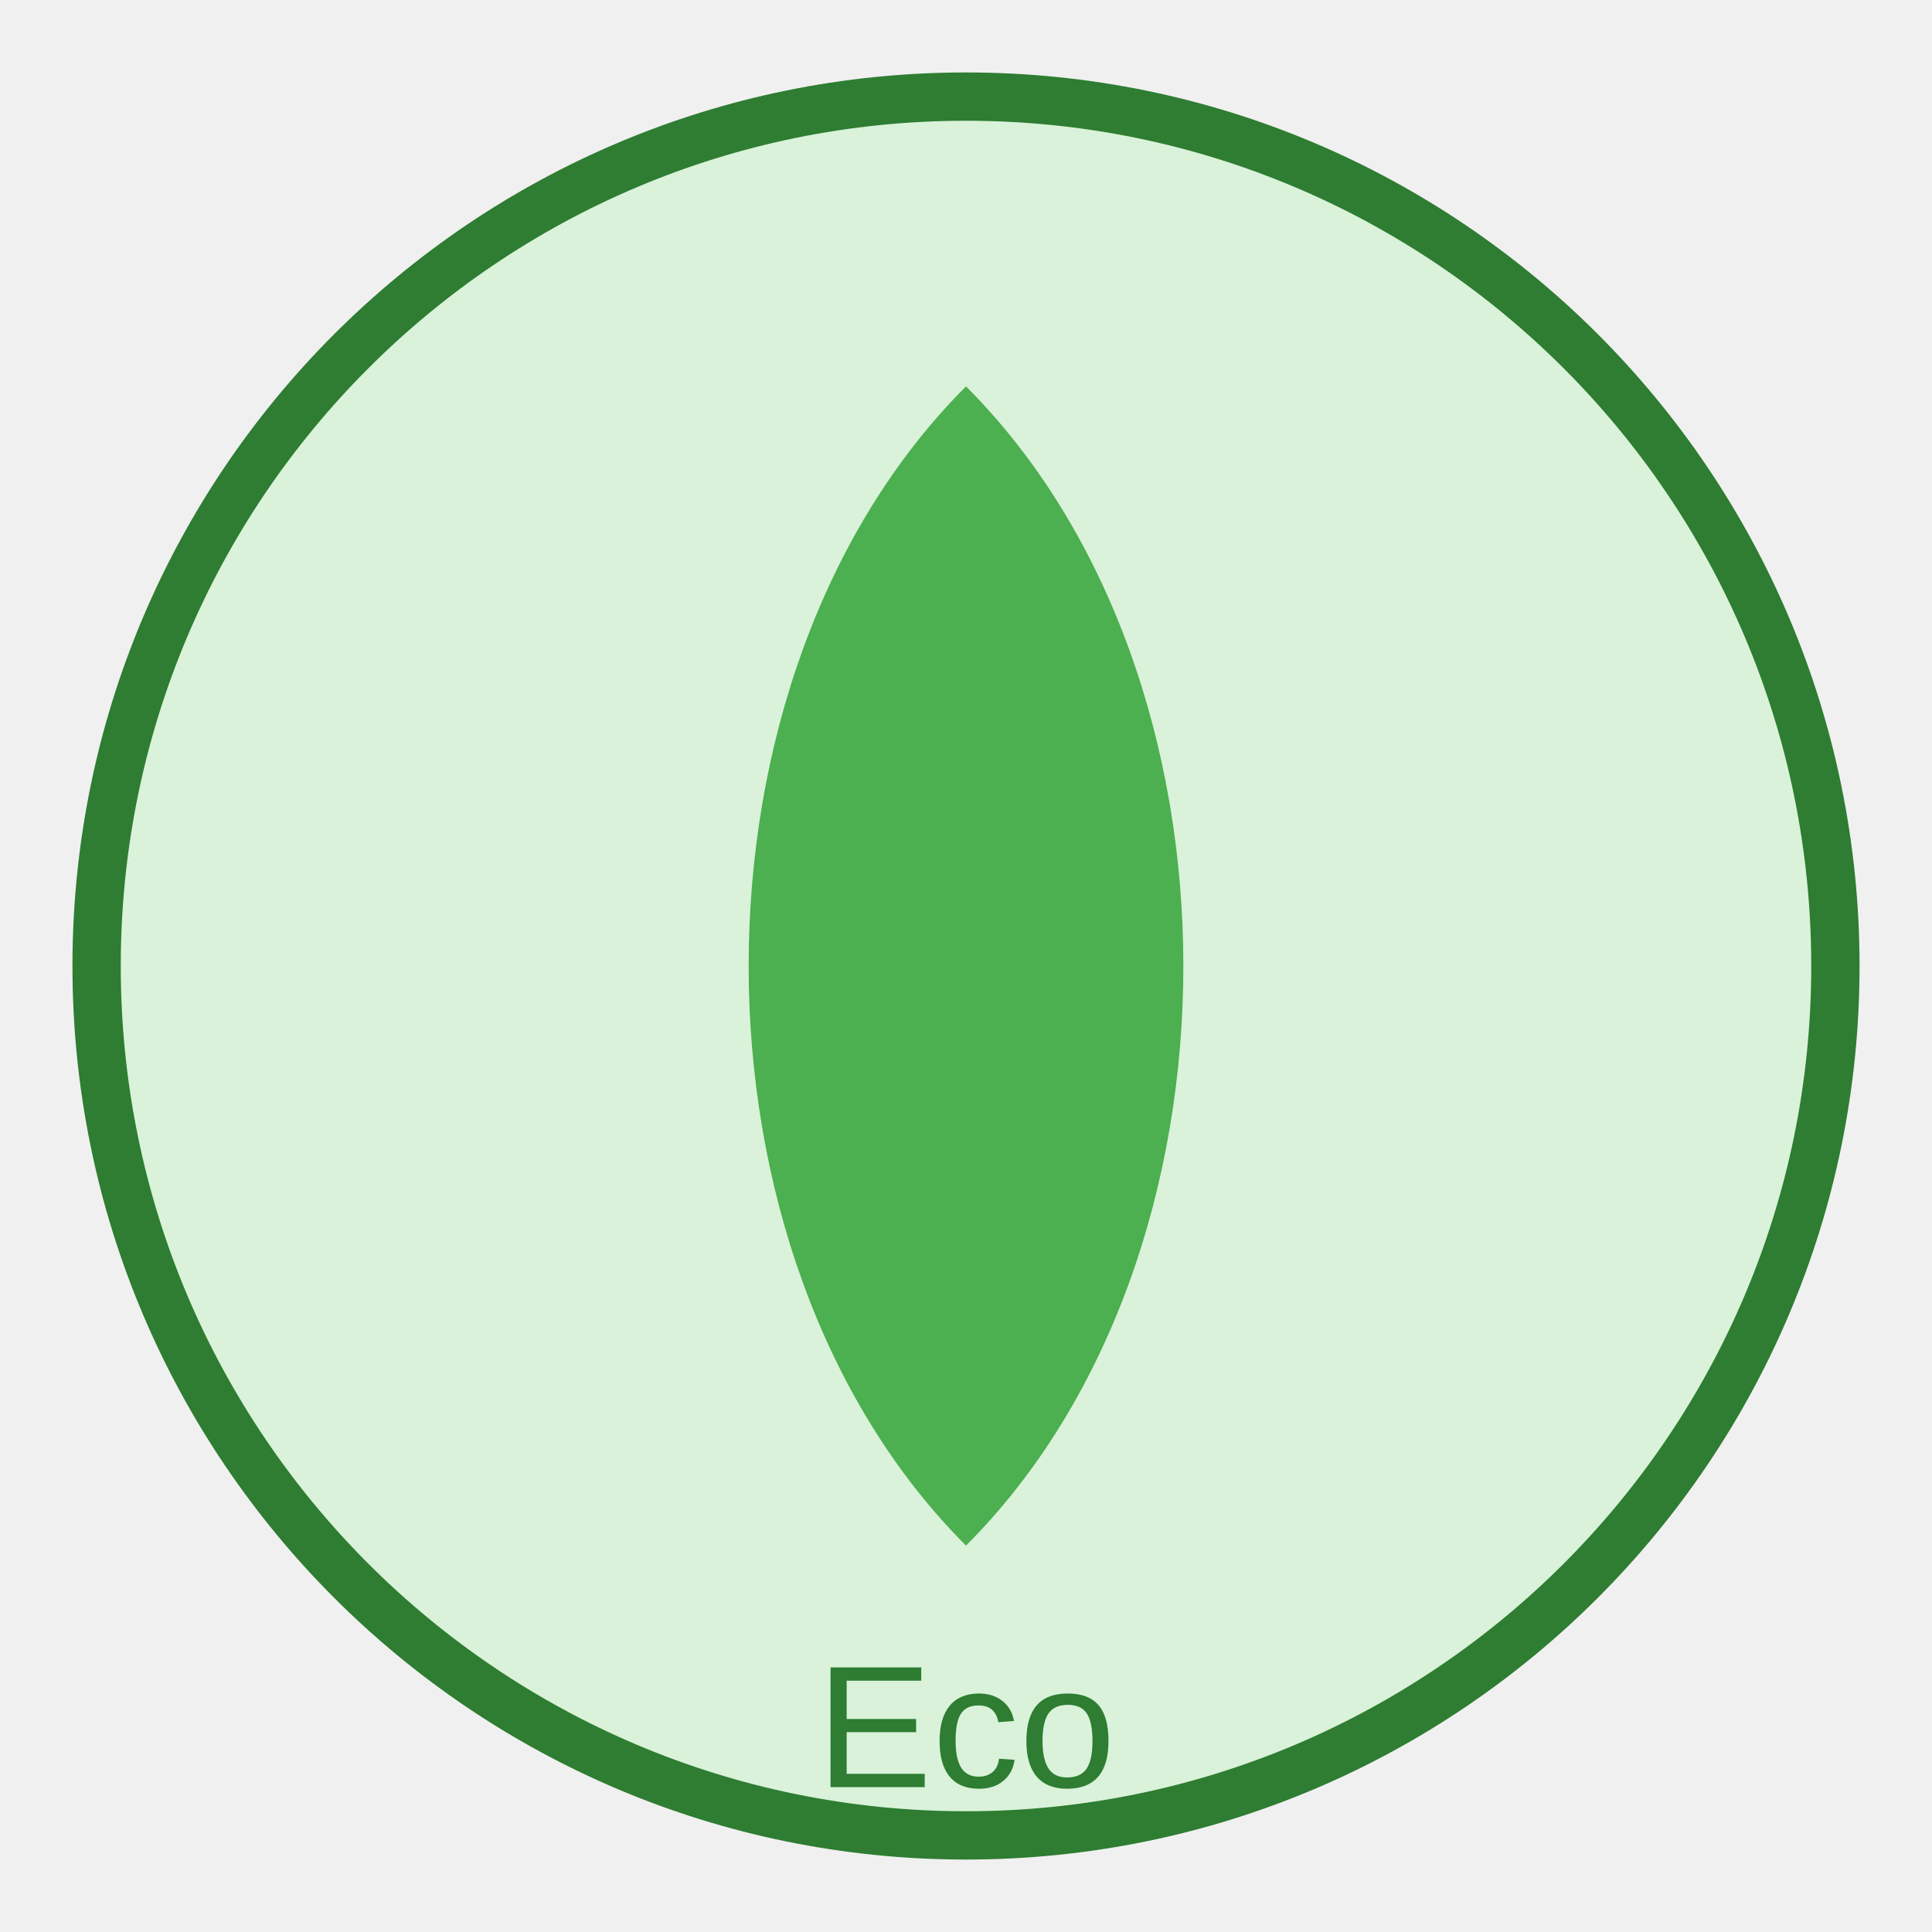
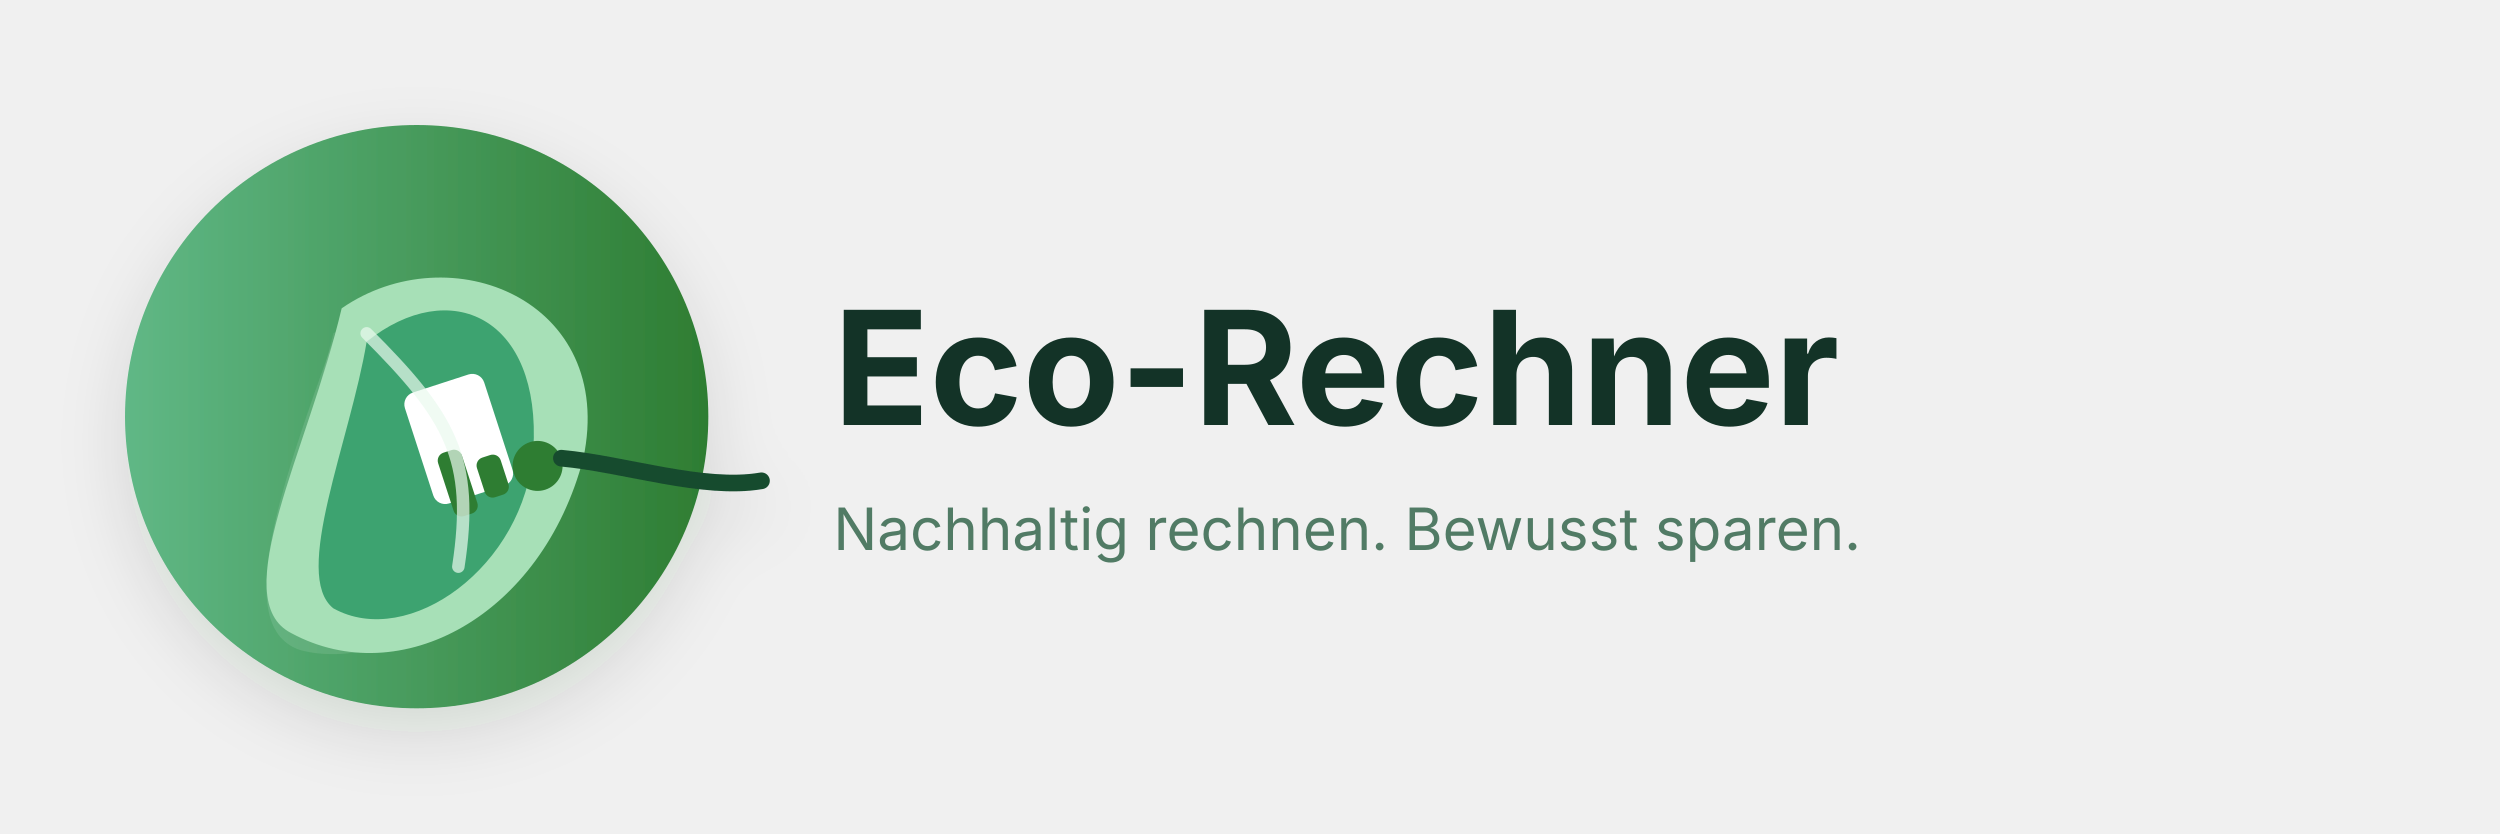
- <svg xmlns="http://www.w3.org/2000/svg" viewBox="0 0 200 200">
-   <circle cx="100" cy="100" r="90" fill="#d9f2d9" stroke="#2e7d32" stroke-width="5" />
-   <path d="M100 40 C130 70, 130 130, 100 160 C70 130, 70 70, 100 40Z" fill="#4caf50" />
-   <text x="100" y="185" font-size="18" text-anchor="middle" fill="#2e7d32" font-family="Arial, sans-serif">Eco</text>
+ <svg xmlns="http://www.w3.org/2000/svg" width="600" height="200" viewBox="0 0 600 200" role="img" aria-labelledby="title desc">
+   <defs>
+     <linearGradient id="g1" x1="0" x2="1">
+       <stop offset="0" stop-color="#60B886" />
+       <stop offset="1" stop-color="#2E7D32" />
+     </linearGradient>
+     <filter id="shadow" x="-50%" y="-50%" width="200%" height="200%">
+       <feDropShadow dx="0" dy="6" stdDeviation="8" flood-color="#164029" flood-opacity="0.12" />
+     </filter>
+   </defs>
+   <g transform="translate(100,100)" filter="url(#shadow)">
+     <circle cx="0" cy="0" r="70" fill="url(#g1)" />
+     <path d="M -18 -24 C 6 -40, 40 -28, 36 6 C 32 40, -6 62, -28 56 C -46 50, -30 10, -18 -24 Z" fill="#E8F6EA" opacity="0.12" />
+     <path d="M -20 -20 C 6 -36, 36 -26, 34 8 C 32 38, -4 58, -26 52 C -40 48, -28 12, -20 -20 Z" fill="#FFFFFF" opacity="0.08" />
+     <path d="M -18 -26 C 8 -44, 48 -28, 40 10 C 30 48, -4 66, -30 52 C -46 44, -26 8, -18 -26 Z" fill="#A7E0B7" />
+     <path d="M -12 -18 C 8 -34, 30 -24, 28 8 C 26 36, -2 56, -20 46 C -30 38, -16 6, -12 -18 Z" fill="#3CA370" />
+     <g transform="translate(10,18) rotate(-18)">
+       <rect x="-6" y="-26" width="20" height="28" rx="3" fill="#ffffff" />
+       <rect x="-2.5" y="-10" width="6" height="16" rx="2" fill="#2E7D32" />
+       <rect x="6" y="-6" width="6" height="10" rx="2" fill="#2E7D32" />
+       <circle cx="20" cy="0" r="6" fill="#2E7D32" />
+       <path d="M 26 0 C 40 6, 56 18, 70 20" stroke="#184B2E" stroke-width="4" stroke-linecap="round" fill="none" />
+     </g>
+     <path d="M -12 -20 C 8 0, 14 10, 10 36" stroke="#E9F9EE" stroke-width="3" stroke-linecap="round" fill="none" opacity="0.7" />
+   </g>
+   <g transform="translate(200,110)">
+     <text x="0" y="-8" font-family="Inter, Roboto, Arial, sans-serif" font-weight="700" font-size="38" fill="#133327">
+       Eco-Rechner
+     </text>
+     <text x="0" y="22" font-family="Inter, Roboto, Arial, sans-serif" font-weight="400" font-size="14" fill="#3f6e55" opacity="0.9">
+       Nachhaltig rechnen. Bewusst sparen.
+     </text>
+   </g>
</svg>
